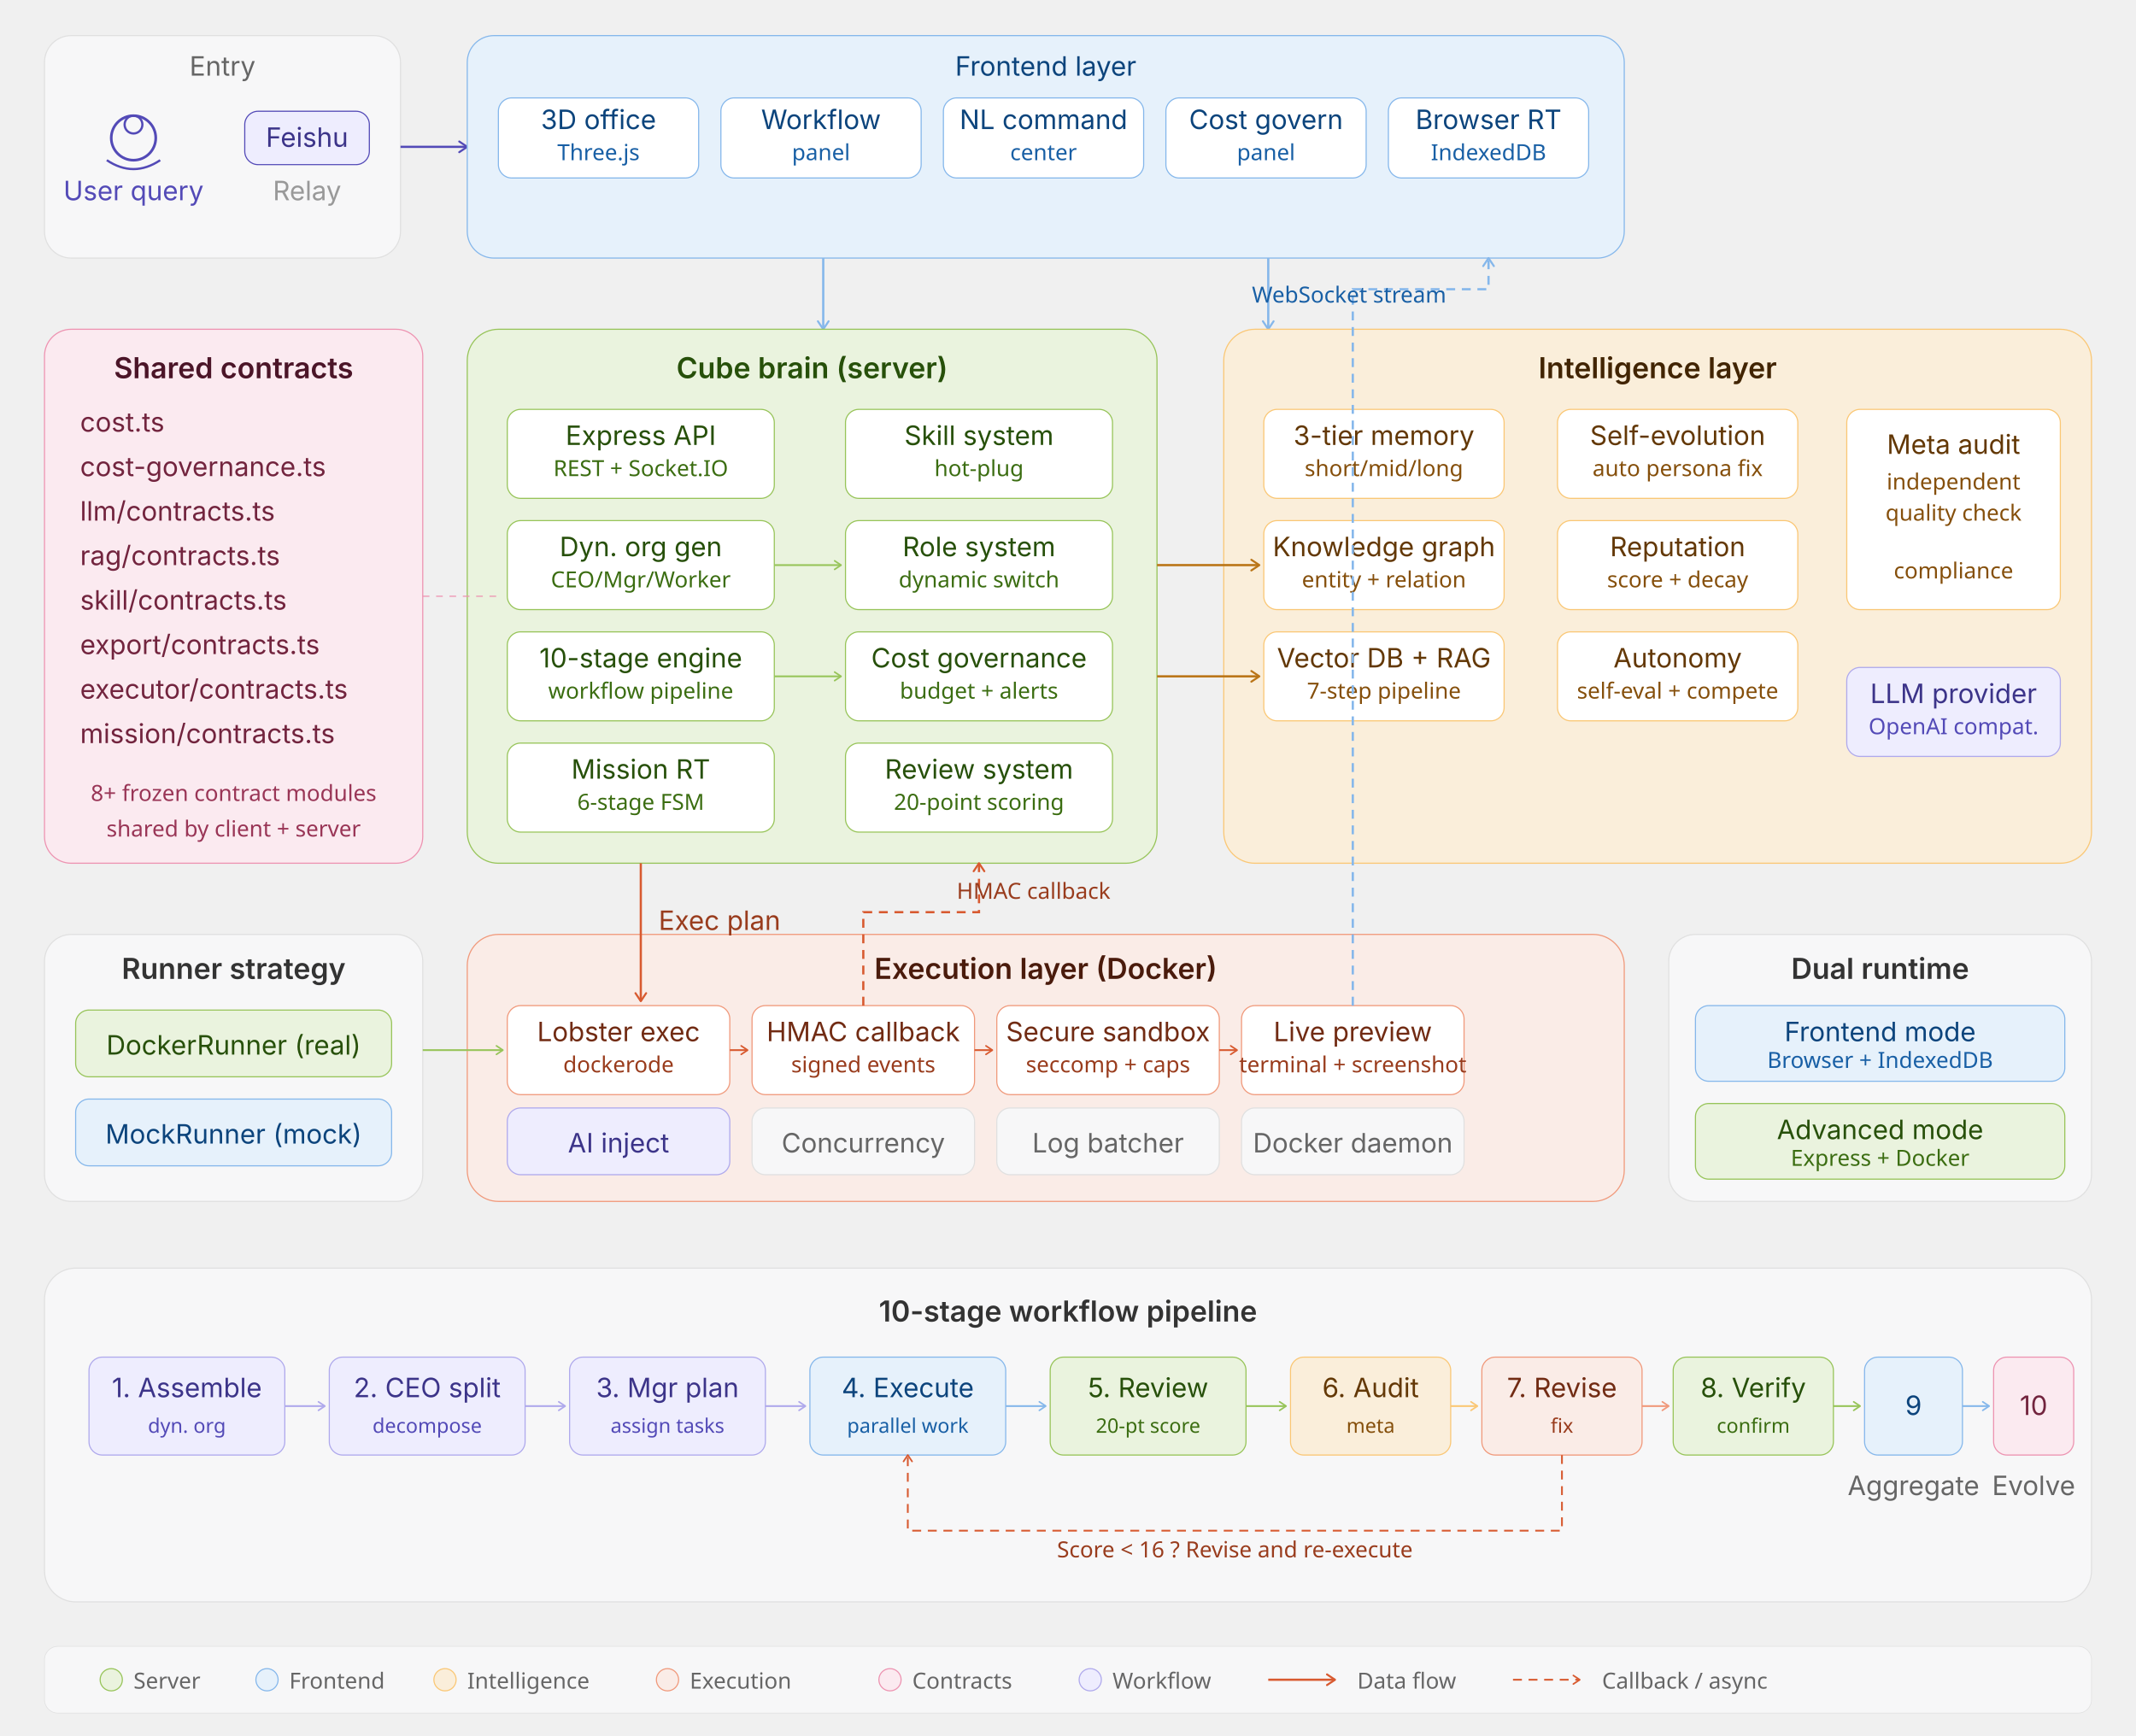
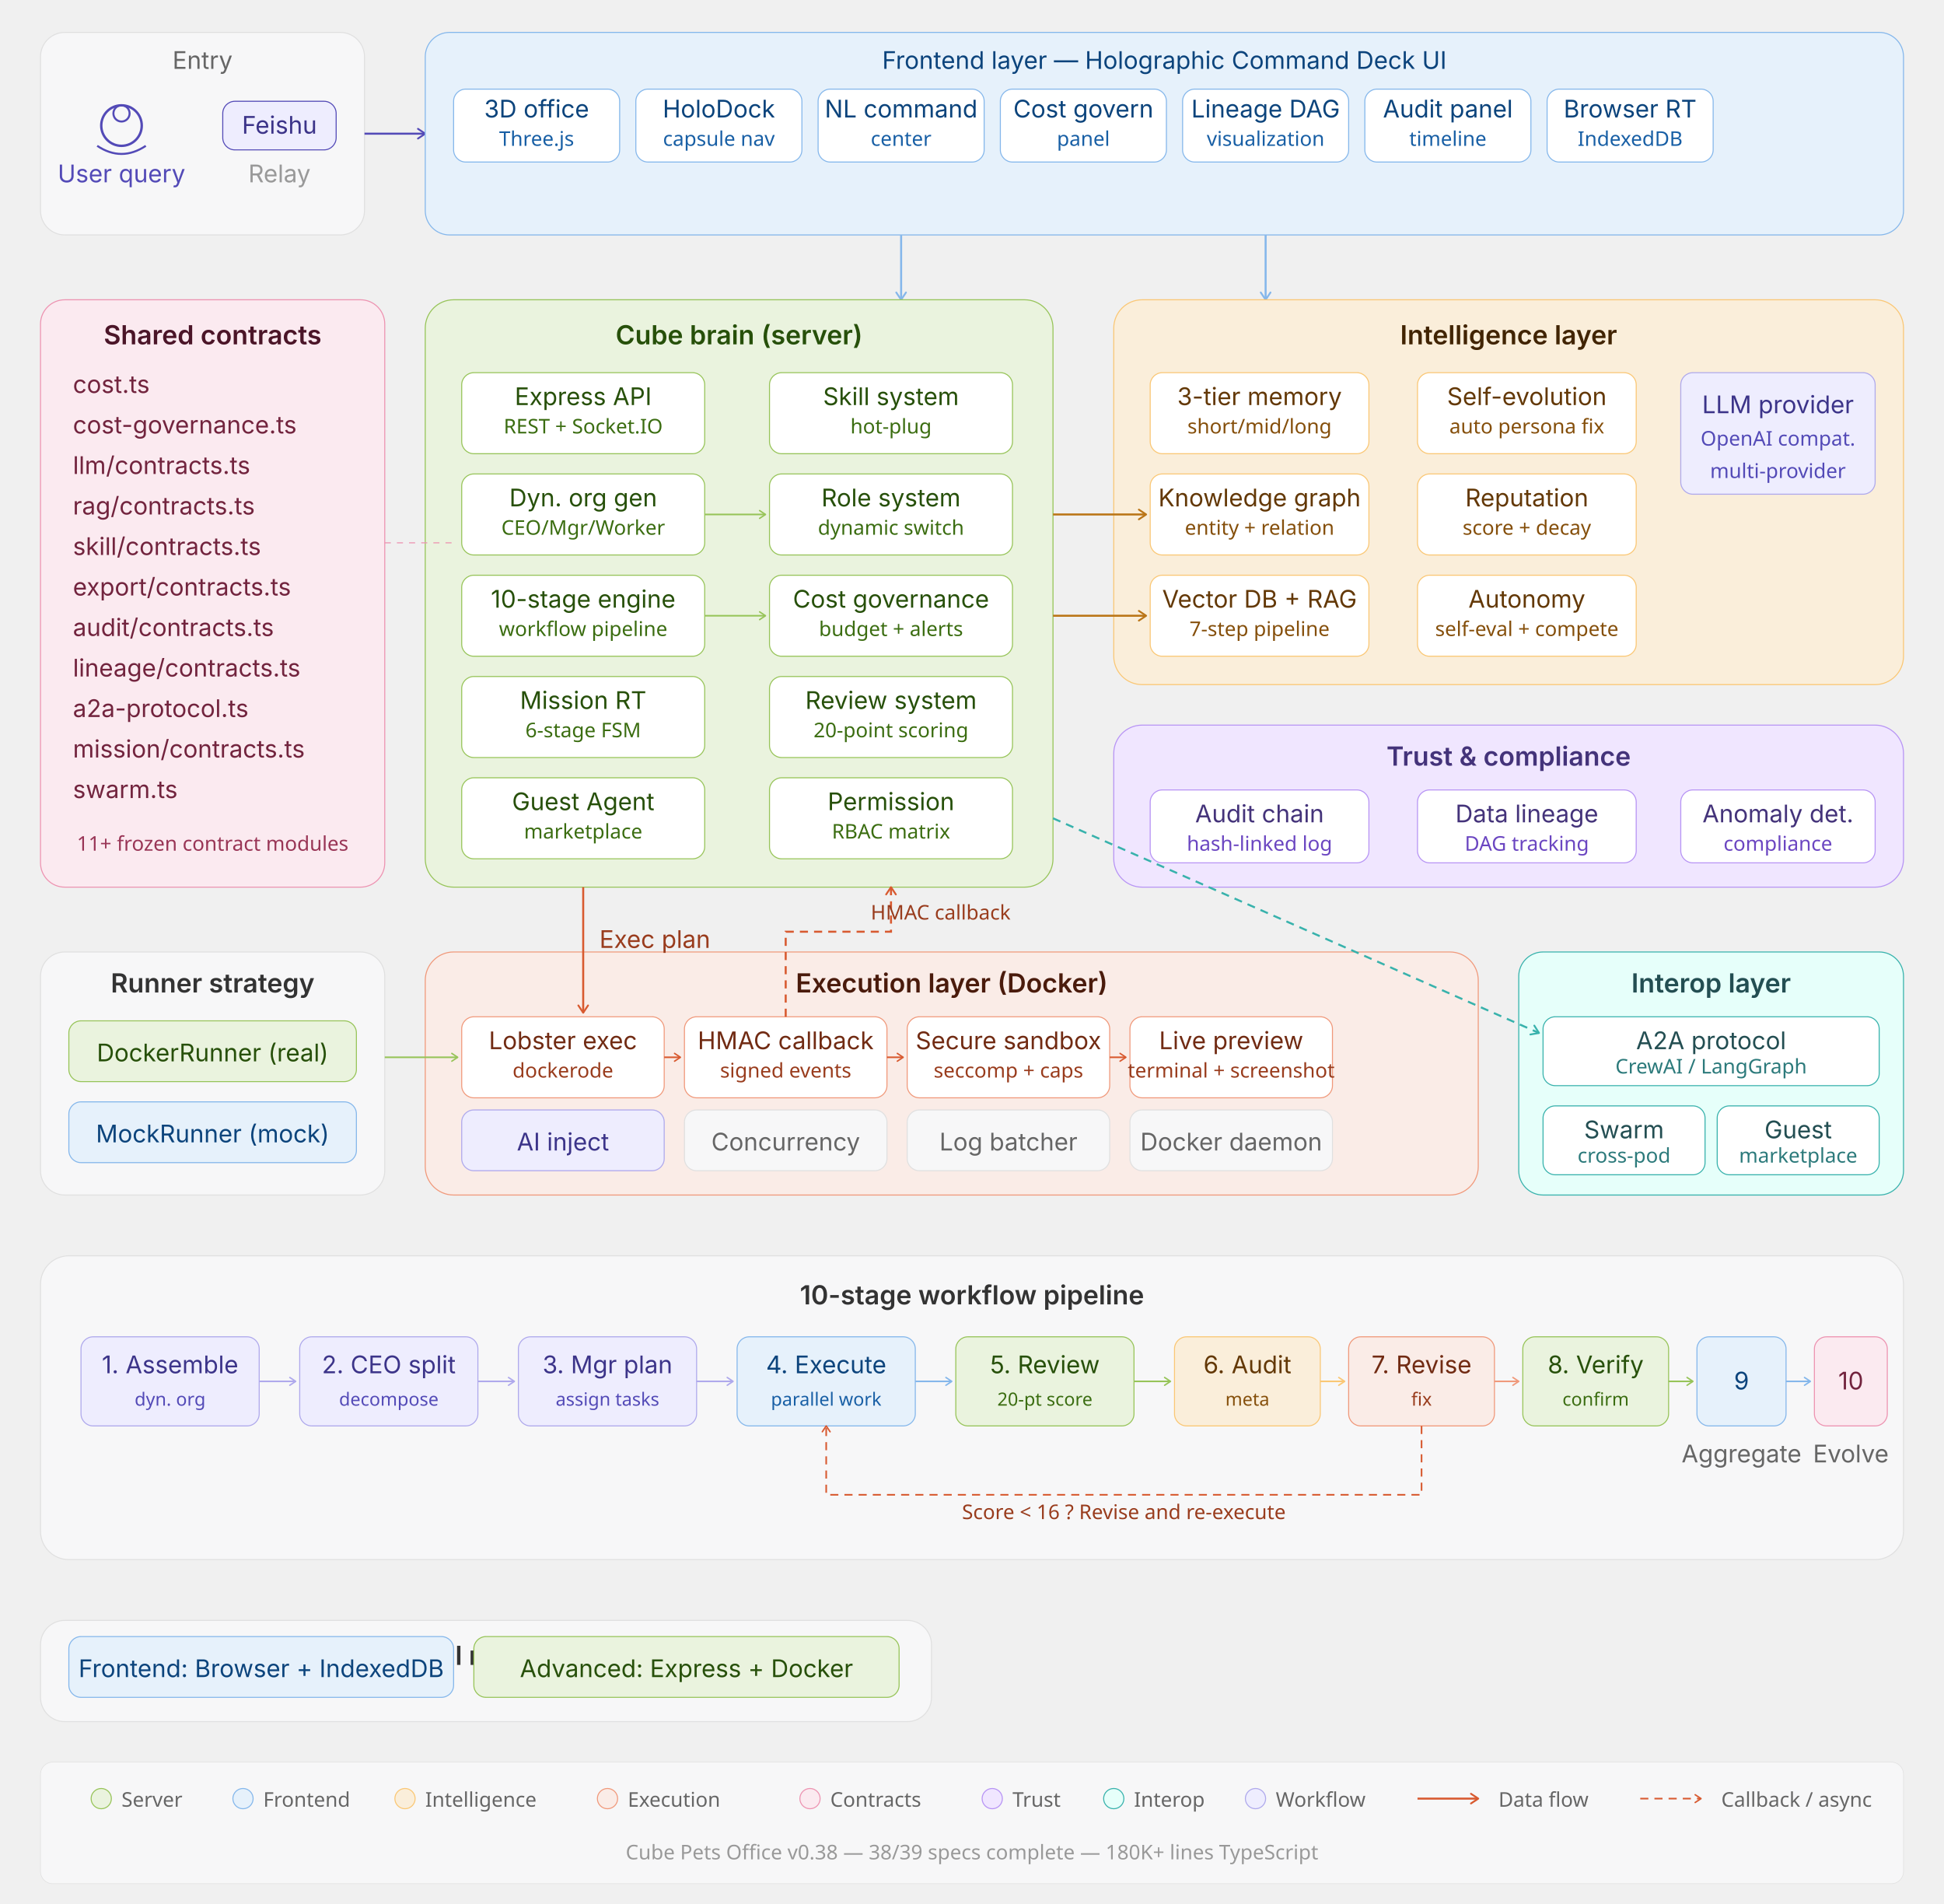
- <svg xmlns="http://www.w3.org/2000/svg" width="960" height="780" viewBox="0 0 960 780">
+ <svg xmlns="http://www.w3.org/2000/svg" width="960" height="940" viewBox="0 0 960 940">
  <style>
  .ts { font-family: system-ui, -apple-system, sans-serif; font-size: 12px; }
  .th { font-family: system-ui, -apple-system, sans-serif; font-size: 13px; font-weight: 600; }
  .sm { font-family: system-ui, sans-serif; font-size: 10px; }
  .xs { font-family: system-ui, sans-serif; font-size: 9px; }
</style>
  <defs>
    <marker id="arrow" viewBox="0 0 10 10" refX="8" refY="5" markerWidth="6" markerHeight="6" orient="auto-start-reverse">
      <path d="M2 1L8 5L2 9" fill="none" stroke="context-stroke" stroke-width="1.5" stroke-linecap="round" stroke-linejoin="round" />
    </marker>
  </defs>
  <rect x="20" y="16" width="160" height="100" rx="12" fill="#F7F7F8" stroke="#E0E0E0" stroke-width="0.5" />
  <text class="ts" x="100" y="34" text-anchor="middle" fill="#666">Entry</text>
  <circle cx="60" cy="62" r="10" fill="none" stroke="#534AB7" stroke-width="1.2" />
  <circle cx="60" cy="56" r="4" fill="none" stroke="#534AB7" stroke-width="1" />
  <path d="M48 72Q60 80 72 72" fill="none" stroke="#534AB7" stroke-width="1" />
  <text class="ts" x="60" y="90" text-anchor="middle" fill="#534AB7">User query</text>
  <rect x="110" y="50" width="56" height="24" rx="6" fill="#EEEDFE" stroke="#534AB7" stroke-width="0.5" />
  <text class="ts" x="138" y="66" text-anchor="middle" fill="#3C3489">Feishu</text>
  <text class="ts" x="138" y="90" text-anchor="middle" fill="#999">Relay</text>
  <line x1="180" y1="66" x2="210" y2="66" stroke="#534AB7" stroke-width="1" marker-end="url(#arrow)" />
-   <rect x="210" y="16" width="520" height="100" rx="12" fill="#E6F1FB" stroke="#85B7EB" stroke-width="0.5" />
-   <text class="ts" x="470" y="34" text-anchor="middle" fill="#0C447C">Frontend layer</text>
-   <rect x="224" y="44" width="90" height="36" rx="6" fill="#fff" stroke="#85B7EB" stroke-width="0.5" />
-   <text class="ts" x="269" y="58" text-anchor="middle" fill="#0C447C">3D office</text>
-   <text class="sm" x="269" y="72" text-anchor="middle" fill="#185FA5">Three.js</text>
-   <rect x="324" y="44" width="90" height="36" rx="6" fill="#fff" stroke="#85B7EB" stroke-width="0.5" />
-   <text class="ts" x="369" y="58" text-anchor="middle" fill="#0C447C">Workflow</text>
-   <text class="sm" x="369" y="72" text-anchor="middle" fill="#185FA5">panel</text>
-   <rect x="424" y="44" width="90" height="36" rx="6" fill="#fff" stroke="#85B7EB" stroke-width="0.5" />
-   <text class="ts" x="469" y="58" text-anchor="middle" fill="#0C447C">NL command</text>
-   <text class="sm" x="469" y="72" text-anchor="middle" fill="#185FA5">center</text>
-   <rect x="524" y="44" width="90" height="36" rx="6" fill="#fff" stroke="#85B7EB" stroke-width="0.5" />
-   <text class="ts" x="569" y="58" text-anchor="middle" fill="#0C447C">Cost govern</text>
-   <text class="sm" x="569" y="72" text-anchor="middle" fill="#185FA5">panel</text>
-   <rect x="624" y="44" width="90" height="36" rx="6" fill="#fff" stroke="#85B7EB" stroke-width="0.5" />
-   <text class="ts" x="669" y="58" text-anchor="middle" fill="#0C447C">Browser RT</text>
-   <text class="sm" x="669" y="72" text-anchor="middle" fill="#185FA5">IndexedDB</text>
-   <line x1="370" y1="116" x2="370" y2="148" stroke="#85B7EB" stroke-width="1" marker-end="url(#arrow)" />
-   <line x1="570" y1="116" x2="570" y2="148" stroke="#85B7EB" stroke-width="1" marker-end="url(#arrow)" />
-   <rect x="210" y="148" width="310" height="240" rx="14" fill="#EAF3DE" stroke="#97C459" stroke-width="0.5" />
+   <rect x="210" y="16" width="730" height="100" rx="12" fill="#E6F1FB" stroke="#85B7EB" stroke-width="0.5" />
+   <text class="ts" x="575" y="34" text-anchor="middle" fill="#0C447C">Frontend layer — Holographic Command Deck UI</text>
+   <rect x="224" y="44" width="82" height="36" rx="6" fill="#fff" stroke="#85B7EB" stroke-width="0.5" />
+   <text class="ts" x="265" y="58" text-anchor="middle" fill="#0C447C">3D office</text>
+   <text class="sm" x="265" y="72" text-anchor="middle" fill="#185FA5">Three.js</text>
+   <rect x="314" y="44" width="82" height="36" rx="6" fill="#fff" stroke="#85B7EB" stroke-width="0.5" />
+   <text class="ts" x="355" y="58" text-anchor="middle" fill="#0C447C">HoloDock</text>
+   <text class="sm" x="355" y="72" text-anchor="middle" fill="#185FA5">capsule nav</text>
+   <rect x="404" y="44" width="82" height="36" rx="6" fill="#fff" stroke="#85B7EB" stroke-width="0.5" />
+   <text class="ts" x="445" y="58" text-anchor="middle" fill="#0C447C">NL command</text>
+   <text class="sm" x="445" y="72" text-anchor="middle" fill="#185FA5">center</text>
+   <rect x="494" y="44" width="82" height="36" rx="6" fill="#fff" stroke="#85B7EB" stroke-width="0.5" />
+   <text class="ts" x="535" y="58" text-anchor="middle" fill="#0C447C">Cost govern</text>
+   <text class="sm" x="535" y="72" text-anchor="middle" fill="#185FA5">panel</text>
+   <rect x="584" y="44" width="82" height="36" rx="6" fill="#fff" stroke="#85B7EB" stroke-width="0.5" />
+   <text class="ts" x="625" y="58" text-anchor="middle" fill="#0C447C">Lineage DAG</text>
+   <text class="sm" x="625" y="72" text-anchor="middle" fill="#185FA5">visualization</text>
+   <rect x="674" y="44" width="82" height="36" rx="6" fill="#fff" stroke="#85B7EB" stroke-width="0.5" />
+   <text class="ts" x="715" y="58" text-anchor="middle" fill="#0C447C">Audit panel</text>
+   <text class="sm" x="715" y="72" text-anchor="middle" fill="#185FA5">timeline</text>
+   <rect x="764" y="44" width="82" height="36" rx="6" fill="#fff" stroke="#85B7EB" stroke-width="0.5" />
+   <text class="ts" x="805" y="58" text-anchor="middle" fill="#0C447C">Browser RT</text>
+   <text class="sm" x="805" y="72" text-anchor="middle" fill="#185FA5">IndexedDB</text>
+   <line x1="445" y1="116" x2="445" y2="148" stroke="#85B7EB" stroke-width="1" marker-end="url(#arrow)" />
+   <line x1="625" y1="116" x2="625" y2="148" stroke="#85B7EB" stroke-width="1" marker-end="url(#arrow)" />
+   <rect x="210" y="148" width="310" height="290" rx="14" fill="#EAF3DE" stroke="#97C459" stroke-width="0.5" />
  <text class="th" x="365" y="170" text-anchor="middle" fill="#27500A">Cube brain (server)</text>
  <rect x="228" y="184" width="120" height="40" rx="6" fill="#fff" stroke="#97C459" stroke-width="0.5" />
  <text class="ts" x="288" y="200" text-anchor="middle" fill="#27500A">Express API</text>
  <text class="sm" x="288" y="214" text-anchor="middle" fill="#3B6D11">REST + Socket.IO</text>
  <rect x="228" y="234" width="120" height="40" rx="6" fill="#fff" stroke="#97C459" stroke-width="0.5" />
  <text class="ts" x="288" y="250" text-anchor="middle" fill="#27500A">Dyn. org gen</text>
  <text class="sm" x="288" y="264" text-anchor="middle" fill="#3B6D11">CEO/Mgr/Worker</text>
  <rect x="228" y="284" width="120" height="40" rx="6" fill="#fff" stroke="#97C459" stroke-width="0.5" />
  <text class="ts" x="288" y="300" text-anchor="middle" fill="#27500A">10-stage engine</text>
  <text class="sm" x="288" y="314" text-anchor="middle" fill="#3B6D11">workflow pipeline</text>
  <rect x="228" y="334" width="120" height="40" rx="6" fill="#fff" stroke="#97C459" stroke-width="0.5" />
  <text class="ts" x="288" y="350" text-anchor="middle" fill="#27500A">Mission RT</text>
  <text class="sm" x="288" y="364" text-anchor="middle" fill="#3B6D11">6-stage FSM</text>
+   <rect x="228" y="384" width="120" height="40" rx="6" fill="#fff" stroke="#97C459" stroke-width="0.5" />
+   <text class="ts" x="288" y="400" text-anchor="middle" fill="#27500A">Guest Agent</text>
+   <text class="sm" x="288" y="414" text-anchor="middle" fill="#3B6D11">marketplace</text>
  <rect x="380" y="184" width="120" height="40" rx="6" fill="#fff" stroke="#97C459" stroke-width="0.5" />
  <text class="ts" x="440" y="200" text-anchor="middle" fill="#27500A">Skill system</text>
  <text class="sm" x="440" y="214" text-anchor="middle" fill="#3B6D11">hot-plug</text>
  <rect x="380" y="234" width="120" height="40" rx="6" fill="#fff" stroke="#97C459" stroke-width="0.5" />
  <text class="ts" x="440" y="250" text-anchor="middle" fill="#27500A">Role system</text>
  <text class="sm" x="440" y="264" text-anchor="middle" fill="#3B6D11">dynamic switch</text>
  <rect x="380" y="284" width="120" height="40" rx="6" fill="#fff" stroke="#97C459" stroke-width="0.5" />
  <text class="ts" x="440" y="300" text-anchor="middle" fill="#27500A">Cost governance</text>
  <text class="sm" x="440" y="314" text-anchor="middle" fill="#3B6D11">budget + alerts</text>
  <rect x="380" y="334" width="120" height="40" rx="6" fill="#fff" stroke="#97C459" stroke-width="0.5" />
  <text class="ts" x="440" y="350" text-anchor="middle" fill="#27500A">Review system</text>
  <text class="sm" x="440" y="364" text-anchor="middle" fill="#3B6D11">20-point scoring</text>
+   <rect x="380" y="384" width="120" height="40" rx="6" fill="#fff" stroke="#97C459" stroke-width="0.5" />
+   <text class="ts" x="440" y="400" text-anchor="middle" fill="#27500A">Permission</text>
+   <text class="sm" x="440" y="414" text-anchor="middle" fill="#3B6D11">RBAC matrix</text>
  <line x1="348" y1="304" x2="378" y2="304" stroke="#97C459" stroke-width="0.8" marker-end="url(#arrow)" />
  <line x1="348" y1="254" x2="378" y2="254" stroke="#97C459" stroke-width="0.8" marker-end="url(#arrow)" />
-   <rect x="550" y="148" width="390" height="240" rx="14" fill="#FAEEDA" stroke="#FAC775" stroke-width="0.5" />
+   <rect x="550" y="148" width="390" height="190" rx="14" fill="#FAEEDA" stroke="#FAC775" stroke-width="0.5" />
  <text class="th" x="745" y="170" text-anchor="middle" fill="#412402">Intelligence layer</text>
  <rect x="568" y="184" width="108" height="40" rx="6" fill="#fff" stroke="#FAC775" stroke-width="0.5" />
  <text class="ts" x="622" y="200" text-anchor="middle" fill="#633806">3-tier memory</text>
  <text class="sm" x="622" y="214" text-anchor="middle" fill="#854F0B">short/mid/long</text>
  <rect x="568" y="234" width="108" height="40" rx="6" fill="#fff" stroke="#FAC775" stroke-width="0.5" />
  <text class="ts" x="622" y="250" text-anchor="middle" fill="#633806">Knowledge graph</text>
  <text class="sm" x="622" y="264" text-anchor="middle" fill="#854F0B">entity + relation</text>
  <rect x="568" y="284" width="108" height="40" rx="6" fill="#fff" stroke="#FAC775" stroke-width="0.5" />
  <text class="ts" x="622" y="300" text-anchor="middle" fill="#633806">Vector DB + RAG</text>
  <text class="sm" x="622" y="314" text-anchor="middle" fill="#854F0B">7-step pipeline</text>
  <rect x="700" y="184" width="108" height="40" rx="6" fill="#fff" stroke="#FAC775" stroke-width="0.5" />
  <text class="ts" x="754" y="200" text-anchor="middle" fill="#633806">Self-evolution</text>
  <text class="sm" x="754" y="214" text-anchor="middle" fill="#854F0B">auto persona fix</text>
  <rect x="700" y="234" width="108" height="40" rx="6" fill="#fff" stroke="#FAC775" stroke-width="0.5" />
  <text class="ts" x="754" y="250" text-anchor="middle" fill="#633806">Reputation</text>
  <text class="sm" x="754" y="264" text-anchor="middle" fill="#854F0B">score + decay</text>
  <rect x="700" y="284" width="108" height="40" rx="6" fill="#fff" stroke="#FAC775" stroke-width="0.5" />
  <text class="ts" x="754" y="300" text-anchor="middle" fill="#633806">Autonomy</text>
  <text class="sm" x="754" y="314" text-anchor="middle" fill="#854F0B">self-eval + compete</text>
-   <rect x="830" y="184" width="96" height="90" rx="6" fill="#fff" stroke="#FAC775" stroke-width="0.5" />
-   <text class="ts" x="878" y="204" text-anchor="middle" fill="#633806">Meta audit</text>
-   <text class="sm" x="878" y="220" text-anchor="middle" fill="#854F0B">independent</text>
-   <text class="sm" x="878" y="234" text-anchor="middle" fill="#854F0B">quality check</text>
-   <text class="sm" x="878" y="260" text-anchor="middle" fill="#854F0B">compliance</text>
-   <rect x="830" y="300" width="96" height="40" rx="6" fill="#EEEDFE" stroke="#AFA9EC" stroke-width="0.5" />
-   <text class="ts" x="878" y="316" text-anchor="middle" fill="#3C3489">LLM provider</text>
-   <text class="sm" x="878" y="330" text-anchor="middle" fill="#534AB7">OpenAI compat.</text>
+   <rect x="830" y="184" width="96" height="60" rx="6" fill="#EEEDFE" stroke="#AFA9EC" stroke-width="0.5" />
+   <text class="ts" x="878" y="204" text-anchor="middle" fill="#3C3489">LLM provider</text>
+   <text class="sm" x="878" y="220" text-anchor="middle" fill="#534AB7">OpenAI compat.</text>
+   <text class="sm" x="878" y="236" text-anchor="middle" fill="#534AB7">multi-provider</text>
  <line x1="520" y1="254" x2="566" y2="254" stroke="#BA7517" stroke-width="1" marker-end="url(#arrow)" />
  <line x1="520" y1="304" x2="566" y2="304" stroke="#BA7517" stroke-width="1" marker-end="url(#arrow)" />
-   <rect x="210" y="420" width="520" height="120" rx="14" fill="#FAECE7" stroke="#F0997B" stroke-width="0.5" />
-   <text class="th" x="470" y="440" text-anchor="middle" fill="#4A1B0C">Execution layer (Docker)</text>
-   <rect x="228" y="452" width="100" height="40" rx="6" fill="#fff" stroke="#F0997B" stroke-width="0.5" />
-   <text class="ts" x="278" y="468" text-anchor="middle" fill="#712B13">Lobster exec</text>
-   <text class="sm" x="278" y="482" text-anchor="middle" fill="#993C1D">dockerode</text>
-   <rect x="338" y="452" width="100" height="40" rx="6" fill="#fff" stroke="#F0997B" stroke-width="0.5" />
-   <text class="ts" x="388" y="468" text-anchor="middle" fill="#712B13">HMAC callback</text>
-   <text class="sm" x="388" y="482" text-anchor="middle" fill="#993C1D">signed events</text>
-   <rect x="448" y="452" width="100" height="40" rx="6" fill="#fff" stroke="#F0997B" stroke-width="0.5" />
-   <text class="ts" x="498" y="468" text-anchor="middle" fill="#712B13">Secure sandbox</text>
-   <text class="sm" x="498" y="482" text-anchor="middle" fill="#993C1D">seccomp + caps</text>
-   <rect x="558" y="452" width="100" height="40" rx="6" fill="#fff" stroke="#F0997B" stroke-width="0.5" />
-   <text class="ts" x="608" y="468" text-anchor="middle" fill="#712B13">Live preview</text>
-   <text class="sm" x="608" y="482" text-anchor="middle" fill="#993C1D">terminal + screenshot</text>
-   <rect x="228" y="498" width="100" height="30" rx="6" fill="#EEEDFE" stroke="#AFA9EC" stroke-width="0.5" />
-   <text class="ts" x="278" y="518" text-anchor="middle" fill="#3C3489">AI inject</text>
-   <rect x="338" y="498" width="100" height="30" rx="6" fill="#F7F7F8" stroke="#E0E0E0" stroke-width="0.5" />
-   <text class="ts" x="388" y="518" text-anchor="middle" fill="#666">Concurrency</text>
-   <rect x="448" y="498" width="100" height="30" rx="6" fill="#F7F7F8" stroke="#E0E0E0" stroke-width="0.5" />
-   <text class="ts" x="498" y="518" text-anchor="middle" fill="#666">Log batcher</text>
-   <rect x="558" y="498" width="100" height="30" rx="6" fill="#F7F7F8" stroke="#E0E0E0" stroke-width="0.5" />
-   <text class="ts" x="608" y="518" text-anchor="middle" fill="#666">Docker daemon</text>
-   <line x1="288" y1="388" x2="288" y2="450" stroke="#D85A30" stroke-width="1" marker-end="url(#arrow)" />
-   <text class="ts" x="296" y="418" fill="#993C1D">Exec plan</text>
-   <line x1="328" y1="472" x2="336" y2="472" stroke="#D85A30" stroke-width="0.8" marker-end="url(#arrow)" />
-   <line x1="438" y1="472" x2="446" y2="472" stroke="#D85A30" stroke-width="0.8" marker-end="url(#arrow)" />
-   <line x1="548" y1="472" x2="556" y2="472" stroke="#D85A30" stroke-width="0.8" marker-end="url(#arrow)" />
-   <path d="M388 452 L388 410 L440 410 L440 388" fill="none" stroke="#D85A30" stroke-width="1" stroke-dasharray="4 3" marker-end="url(#arrow)" />
-   <text class="sm" x="430" y="404" fill="#993C1D">HMAC callback</text>
-   <path d="M608 452 L608 130 L669 130 L669 116" fill="none" stroke="#85B7EB" stroke-width="1" stroke-dasharray="4 3" marker-end="url(#arrow)" />
-   <text class="sm" x="650" y="136" text-anchor="end" fill="#185FA5">WebSocket stream</text>
-   <rect x="20" y="570" width="920" height="150" rx="14" fill="#F7F7F8" stroke="#E0E0E0" stroke-width="0.5" />
-   <text class="th" x="480" y="594" text-anchor="middle" fill="#333">10-stage workflow pipeline</text>
-   <rect x="40" y="610" width="88" height="44" rx="6" fill="#EEEDFE" stroke="#AFA9EC" stroke-width="0.5" />
-   <text class="ts" x="84" y="628" text-anchor="middle" fill="#3C3489">1. Assemble</text>
-   <text class="xs" x="84" y="644" text-anchor="middle" fill="#534AB7">dyn. org</text>
-   <line x1="128" y1="632" x2="146" y2="632" stroke="#AFA9EC" stroke-width="0.8" marker-end="url(#arrow)" />
-   <rect x="148" y="610" width="88" height="44" rx="6" fill="#EEEDFE" stroke="#AFA9EC" stroke-width="0.5" />
-   <text class="ts" x="192" y="628" text-anchor="middle" fill="#3C3489">2. CEO split</text>
-   <text class="xs" x="192" y="644" text-anchor="middle" fill="#534AB7">decompose</text>
-   <line x1="236" y1="632" x2="254" y2="632" stroke="#AFA9EC" stroke-width="0.8" marker-end="url(#arrow)" />
-   <rect x="256" y="610" width="88" height="44" rx="6" fill="#EEEDFE" stroke="#AFA9EC" stroke-width="0.5" />
-   <text class="ts" x="300" y="628" text-anchor="middle" fill="#3C3489">3. Mgr plan</text>
-   <text class="xs" x="300" y="644" text-anchor="middle" fill="#534AB7">assign tasks</text>
-   <line x1="344" y1="632" x2="362" y2="632" stroke="#AFA9EC" stroke-width="0.8" marker-end="url(#arrow)" />
-   <rect x="364" y="610" width="88" height="44" rx="6" fill="#E6F1FB" stroke="#85B7EB" stroke-width="0.5" />
-   <text class="ts" x="408" y="628" text-anchor="middle" fill="#0C447C">4. Execute</text>
-   <text class="xs" x="408" y="644" text-anchor="middle" fill="#185FA5">parallel work</text>
-   <line x1="452" y1="632" x2="470" y2="632" stroke="#85B7EB" stroke-width="0.8" marker-end="url(#arrow)" />
-   <rect x="472" y="610" width="88" height="44" rx="6" fill="#EAF3DE" stroke="#97C459" stroke-width="0.5" />
-   <text class="ts" x="516" y="628" text-anchor="middle" fill="#27500A">5. Review</text>
-   <text class="xs" x="516" y="644" text-anchor="middle" fill="#3B6D11">20-pt score</text>
-   <line x1="560" y1="632" x2="578" y2="632" stroke="#97C459" stroke-width="0.8" marker-end="url(#arrow)" />
-   <rect x="580" y="610" width="72" height="44" rx="6" fill="#FAEEDA" stroke="#FAC775" stroke-width="0.5" />
-   <text class="ts" x="616" y="628" text-anchor="middle" fill="#633806">6. Audit</text>
-   <text class="xs" x="616" y="644" text-anchor="middle" fill="#854F0B">meta</text>
-   <line x1="652" y1="632" x2="664" y2="632" stroke="#FAC775" stroke-width="0.8" marker-end="url(#arrow)" />
-   <rect x="666" y="610" width="72" height="44" rx="6" fill="#FAECE7" stroke="#F0997B" stroke-width="0.5" />
-   <text class="ts" x="702" y="628" text-anchor="middle" fill="#712B13">7. Revise</text>
-   <text class="xs" x="702" y="644" text-anchor="middle" fill="#993C1D">fix</text>
-   <line x1="738" y1="632" x2="750" y2="632" stroke="#F0997B" stroke-width="0.8" marker-end="url(#arrow)" />
-   <rect x="752" y="610" width="72" height="44" rx="6" fill="#EAF3DE" stroke="#97C459" stroke-width="0.5" />
-   <text class="ts" x="788" y="628" text-anchor="middle" fill="#27500A">8. Verify</text>
-   <text class="xs" x="788" y="644" text-anchor="middle" fill="#3B6D11">confirm</text>
-   <line x1="824" y1="632" x2="836" y2="632" stroke="#97C459" stroke-width="0.8" marker-end="url(#arrow)" />
-   <rect x="838" y="610" width="44" height="44" rx="6" fill="#E6F1FB" stroke="#85B7EB" stroke-width="0.5" />
-   <text class="ts" x="860" y="636" text-anchor="middle" fill="#0C447C">9</text>
-   <line x1="882" y1="632" x2="894" y2="632" stroke="#85B7EB" stroke-width="0.8" marker-end="url(#arrow)" />
-   <rect x="896" y="610" width="36" height="44" rx="6" fill="#FBEAF0" stroke="#ED93B1" stroke-width="0.5" />
-   <text class="ts" x="914" y="636" text-anchor="middle" fill="#72243E">10</text>
-   <text class="ts" x="860" y="672" text-anchor="middle" fill="#666">Aggregate</text>
-   <text class="ts" x="914" y="672" text-anchor="middle" fill="#666">Evolve</text>
-   <path d="M702 654 L702 688 L408 688 L408 654" fill="none" stroke="#D85A30" stroke-width="0.8" stroke-dasharray="4 3" marker-end="url(#arrow)" />
-   <text class="sm" x="555" y="700" text-anchor="middle" fill="#993C1D">Score &lt; 16 ? Revise and re-execute</text>
-   <rect x="20" y="148" width="170" height="240" rx="12" fill="#FBEAF0" stroke="#ED93B1" stroke-width="0.5" />
+   <rect x="550" y="358" width="390" height="80" rx="14" fill="#F0E6FF" stroke="#B794F4" stroke-width="0.5" />
+   <text class="th" x="745" y="378" text-anchor="middle" fill="#44337A">Trust &amp; compliance</text>
+   <rect x="568" y="390" width="108" height="36" rx="6" fill="#fff" stroke="#B794F4" stroke-width="0.5" />
+   <text class="ts" x="622" y="406" text-anchor="middle" fill="#44337A">Audit chain</text>
+   <text class="sm" x="622" y="420" text-anchor="middle" fill="#6B46C1">hash-linked log</text>
+   <rect x="700" y="390" width="108" height="36" rx="6" fill="#fff" stroke="#B794F4" stroke-width="0.5" />
+   <text class="ts" x="754" y="406" text-anchor="middle" fill="#44337A">Data lineage</text>
+   <text class="sm" x="754" y="420" text-anchor="middle" fill="#6B46C1">DAG tracking</text>
+   <rect x="830" y="390" width="96" height="36" rx="6" fill="#fff" stroke="#B794F4" stroke-width="0.5" />
+   <text class="ts" x="878" y="406" text-anchor="middle" fill="#44337A">Anomaly det.</text>
+   <text class="sm" x="878" y="420" text-anchor="middle" fill="#6B46C1">compliance</text>
+   <rect x="210" y="470" width="520" height="120" rx="14" fill="#FAECE7" stroke="#F0997B" stroke-width="0.5" />
+   <text class="th" x="470" y="490" text-anchor="middle" fill="#4A1B0C">Execution layer (Docker)</text>
+   <rect x="228" y="502" width="100" height="40" rx="6" fill="#fff" stroke="#F0997B" stroke-width="0.5" />
+   <text class="ts" x="278" y="518" text-anchor="middle" fill="#712B13">Lobster exec</text>
+   <text class="sm" x="278" y="532" text-anchor="middle" fill="#993C1D">dockerode</text>
+   <rect x="338" y="502" width="100" height="40" rx="6" fill="#fff" stroke="#F0997B" stroke-width="0.5" />
+   <text class="ts" x="388" y="518" text-anchor="middle" fill="#712B13">HMAC callback</text>
+   <text class="sm" x="388" y="532" text-anchor="middle" fill="#993C1D">signed events</text>
+   <rect x="448" y="502" width="100" height="40" rx="6" fill="#fff" stroke="#F0997B" stroke-width="0.5" />
+   <text class="ts" x="498" y="518" text-anchor="middle" fill="#712B13">Secure sandbox</text>
+   <text class="sm" x="498" y="532" text-anchor="middle" fill="#993C1D">seccomp + caps</text>
+   <rect x="558" y="502" width="100" height="40" rx="6" fill="#fff" stroke="#F0997B" stroke-width="0.5" />
+   <text class="ts" x="608" y="518" text-anchor="middle" fill="#712B13">Live preview</text>
+   <text class="sm" x="608" y="532" text-anchor="middle" fill="#993C1D">terminal + screenshot</text>
+   <rect x="228" y="548" width="100" height="30" rx="6" fill="#EEEDFE" stroke="#AFA9EC" stroke-width="0.5" />
+   <text class="ts" x="278" y="568" text-anchor="middle" fill="#3C3489">AI inject</text>
+   <rect x="338" y="548" width="100" height="30" rx="6" fill="#F7F7F8" stroke="#E0E0E0" stroke-width="0.5" />
+   <text class="ts" x="388" y="568" text-anchor="middle" fill="#666">Concurrency</text>
+   <rect x="448" y="548" width="100" height="30" rx="6" fill="#F7F7F8" stroke="#E0E0E0" stroke-width="0.5" />
+   <text class="ts" x="498" y="568" text-anchor="middle" fill="#666">Log batcher</text>
+   <rect x="558" y="548" width="100" height="30" rx="6" fill="#F7F7F8" stroke="#E0E0E0" stroke-width="0.5" />
+   <text class="ts" x="608" y="568" text-anchor="middle" fill="#666">Docker daemon</text>
+   <line x1="288" y1="438" x2="288" y2="500" stroke="#D85A30" stroke-width="1" marker-end="url(#arrow)" />
+   <text class="ts" x="296" y="468" fill="#993C1D">Exec plan</text>
+   <line x1="328" y1="522" x2="336" y2="522" stroke="#D85A30" stroke-width="0.8" marker-end="url(#arrow)" />
+   <line x1="438" y1="522" x2="446" y2="522" stroke="#D85A30" stroke-width="0.8" marker-end="url(#arrow)" />
+   <line x1="548" y1="522" x2="556" y2="522" stroke="#D85A30" stroke-width="0.8" marker-end="url(#arrow)" />
+   <path d="M388 502 L388 460 L440 460 L440 438" fill="none" stroke="#D85A30" stroke-width="1" stroke-dasharray="4 3" marker-end="url(#arrow)" />
+   <text class="sm" x="430" y="454" fill="#993C1D">HMAC callback</text>
+   <rect x="750" y="470" width="190" height="120" rx="12" fill="#E6FFFA" stroke="#38B2AC" stroke-width="0.5" />
+   <text class="th" x="845" y="490" text-anchor="middle" fill="#234E52">Interop layer</text>
+   <rect x="762" y="502" width="166" height="34" rx="6" fill="#fff" stroke="#38B2AC" stroke-width="0.5" />
+   <text class="ts" x="845" y="518" text-anchor="middle" fill="#234E52">A2A protocol</text>
+   <text class="sm" x="845" y="530" text-anchor="middle" fill="#2C7A7B">CrewAI / LangGraph</text>
+   <rect x="762" y="546" width="80" height="34" rx="6" fill="#fff" stroke="#38B2AC" stroke-width="0.5" />
+   <text class="ts" x="802" y="562" text-anchor="middle" fill="#234E52">Swarm</text>
+   <text class="sm" x="802" y="574" text-anchor="middle" fill="#2C7A7B">cross-pod</text>
+   <rect x="848" y="546" width="80" height="34" rx="6" fill="#fff" stroke="#38B2AC" stroke-width="0.5" />
+   <text class="ts" x="888" y="562" text-anchor="middle" fill="#234E52">Guest</text>
+   <text class="sm" x="888" y="574" text-anchor="middle" fill="#2C7A7B">marketplace</text>
+   <line x1="520" y1="404" x2="760" y2="510" stroke="#38B2AC" stroke-width="1" stroke-dasharray="4 3" marker-end="url(#arrow)" />
+   <rect x="20" y="148" width="170" height="290" rx="12" fill="#FBEAF0" stroke="#ED93B1" stroke-width="0.5" />
  <text class="th" x="105" y="170" text-anchor="middle" fill="#4B1528">Shared contracts</text>
  <text class="ts" x="36" y="194" fill="#72243E">cost.ts</text>
  <text class="ts" x="36" y="214" fill="#72243E">cost-governance.ts</text>
  <text class="ts" x="36" y="234" fill="#72243E">llm/contracts.ts</text>
  <text class="ts" x="36" y="254" fill="#72243E">rag/contracts.ts</text>
  <text class="ts" x="36" y="274" fill="#72243E">skill/contracts.ts</text>
  <text class="ts" x="36" y="294" fill="#72243E">export/contracts.ts</text>
-   <text class="ts" x="36" y="314" fill="#72243E">executor/contracts.ts</text>
-   <text class="ts" x="36" y="334" fill="#72243E">mission/contracts.ts</text>
-   <text class="sm" x="105" y="360" text-anchor="middle" fill="#993556">8+ frozen contract modules</text>
-   <text class="sm" x="105" y="376" text-anchor="middle" fill="#993556">shared by client + server</text>
+   <text class="ts" x="36" y="314" fill="#72243E">audit/contracts.ts</text>
+   <text class="ts" x="36" y="334" fill="#72243E">lineage/contracts.ts</text>
+   <text class="ts" x="36" y="354" fill="#72243E">a2a-protocol.ts</text>
+   <text class="ts" x="36" y="374" fill="#72243E">mission/contracts.ts</text>
+   <text class="ts" x="36" y="394" fill="#72243E">swarm.ts</text>
+   <text class="sm" x="105" y="420" text-anchor="middle" fill="#993556">11+ frozen contract modules</text>
  <line x1="190" y1="268" x2="226" y2="268" stroke="#ED93B1" stroke-width="0.5" stroke-dasharray="3 3" />
-   <rect x="750" y="420" width="190" height="120" rx="12" fill="#F7F7F8" stroke="#E0E0E0" stroke-width="0.5" />
-   <text class="th" x="845" y="440" text-anchor="middle" fill="#333">Dual runtime</text>
-   <rect x="762" y="452" width="166" height="34" rx="6" fill="#E6F1FB" stroke="#85B7EB" stroke-width="0.5" />
-   <text class="ts" x="845" y="468" text-anchor="middle" fill="#0C447C">Frontend mode</text>
-   <text class="sm" x="845" y="480" text-anchor="middle" fill="#185FA5">Browser + IndexedDB</text>
-   <rect x="762" y="496" width="166" height="34" rx="6" fill="#EAF3DE" stroke="#97C459" stroke-width="0.5" />
-   <text class="ts" x="845" y="512" text-anchor="middle" fill="#27500A">Advanced mode</text>
-   <text class="sm" x="845" y="524" text-anchor="middle" fill="#3B6D11">Express + Docker</text>
-   <rect x="20" y="420" width="170" height="120" rx="12" fill="#F7F7F8" stroke="#E0E0E0" stroke-width="0.5" />
-   <text class="th" x="105" y="440" text-anchor="middle" fill="#333">Runner strategy</text>
-   <rect x="34" y="454" width="142" height="30" rx="6" fill="#EAF3DE" stroke="#97C459" stroke-width="0.5" />
-   <text class="ts" x="105" y="474" text-anchor="middle" fill="#27500A">DockerRunner (real)</text>
-   <rect x="34" y="494" width="142" height="30" rx="6" fill="#E6F1FB" stroke="#85B7EB" stroke-width="0.5" />
-   <text class="ts" x="105" y="514" text-anchor="middle" fill="#0C447C">MockRunner (mock)</text>
-   <line x1="190" y1="472" x2="226" y2="472" stroke="#97C459" stroke-width="0.8" marker-end="url(#arrow)" />
-   <rect x="20" y="740" width="920" height="30" rx="6" fill="#F7F7F8" stroke="#E0E0E0" stroke-width="0.3" />
-   <circle cx="50" cy="755" r="5" fill="#EAF3DE" stroke="#97C459" stroke-width="0.5" />
-   <text class="sm" x="60" y="759" fill="#666">Server</text>
-   <circle cx="120" cy="755" r="5" fill="#E6F1FB" stroke="#85B7EB" stroke-width="0.5" />
-   <text class="sm" x="130" y="759" fill="#666">Frontend</text>
-   <circle cx="200" cy="755" r="5" fill="#FAEEDA" stroke="#FAC775" stroke-width="0.5" />
-   <text class="sm" x="210" y="759" fill="#666">Intelligence</text>
-   <circle cx="300" cy="755" r="5" fill="#FAECE7" stroke="#F0997B" stroke-width="0.5" />
-   <text class="sm" x="310" y="759" fill="#666">Execution</text>
-   <circle cx="400" cy="755" r="5" fill="#FBEAF0" stroke="#ED93B1" stroke-width="0.5" />
-   <text class="sm" x="410" y="759" fill="#666">Contracts</text>
-   <circle cx="490" cy="755" r="5" fill="#EEEDFE" stroke="#AFA9EC" stroke-width="0.5" />
-   <text class="sm" x="500" y="759" fill="#666">Workflow</text>
-   <line x1="570" y1="755" x2="600" y2="755" stroke="#D85A30" stroke-width="1" marker-end="url(#arrow)" />
-   <text class="sm" x="610" y="759" fill="#666">Data flow</text>
-   <line x1="680" y1="755" x2="710" y2="755" stroke="#D85A30" stroke-width="0.8" stroke-dasharray="4 3" marker-end="url(#arrow)" />
-   <text class="sm" x="720" y="759" fill="#666">Callback / async</text>
+   <rect x="20" y="470" width="170" height="120" rx="12" fill="#F7F7F8" stroke="#E0E0E0" stroke-width="0.5" />
+   <text class="th" x="105" y="490" text-anchor="middle" fill="#333">Runner strategy</text>
+   <rect x="34" y="504" width="142" height="30" rx="6" fill="#EAF3DE" stroke="#97C459" stroke-width="0.5" />
+   <text class="ts" x="105" y="524" text-anchor="middle" fill="#27500A">DockerRunner (real)</text>
+   <rect x="34" y="544" width="142" height="30" rx="6" fill="#E6F1FB" stroke="#85B7EB" stroke-width="0.5" />
+   <text class="ts" x="105" y="564" text-anchor="middle" fill="#0C447C">MockRunner (mock)</text>
+   <line x1="190" y1="522" x2="226" y2="522" stroke="#97C459" stroke-width="0.8" marker-end="url(#arrow)" />
+   <rect x="20" y="620" width="920" height="150" rx="14" fill="#F7F7F8" stroke="#E0E0E0" stroke-width="0.5" />
+   <text class="th" x="480" y="644" text-anchor="middle" fill="#333">10-stage workflow pipeline</text>
+   <rect x="40" y="660" width="88" height="44" rx="6" fill="#EEEDFE" stroke="#AFA9EC" stroke-width="0.5" />
+   <text class="ts" x="84" y="678" text-anchor="middle" fill="#3C3489">1. Assemble</text>
+   <text class="xs" x="84" y="694" text-anchor="middle" fill="#534AB7">dyn. org</text>
+   <line x1="128" y1="682" x2="146" y2="682" stroke="#AFA9EC" stroke-width="0.8" marker-end="url(#arrow)" />
+   <rect x="148" y="660" width="88" height="44" rx="6" fill="#EEEDFE" stroke="#AFA9EC" stroke-width="0.5" />
+   <text class="ts" x="192" y="678" text-anchor="middle" fill="#3C3489">2. CEO split</text>
+   <text class="xs" x="192" y="694" text-anchor="middle" fill="#534AB7">decompose</text>
+   <line x1="236" y1="682" x2="254" y2="682" stroke="#AFA9EC" stroke-width="0.8" marker-end="url(#arrow)" />
+   <rect x="256" y="660" width="88" height="44" rx="6" fill="#EEEDFE" stroke="#AFA9EC" stroke-width="0.5" />
+   <text class="ts" x="300" y="678" text-anchor="middle" fill="#3C3489">3. Mgr plan</text>
+   <text class="xs" x="300" y="694" text-anchor="middle" fill="#534AB7">assign tasks</text>
+   <line x1="344" y1="682" x2="362" y2="682" stroke="#AFA9EC" stroke-width="0.8" marker-end="url(#arrow)" />
+   <rect x="364" y="660" width="88" height="44" rx="6" fill="#E6F1FB" stroke="#85B7EB" stroke-width="0.5" />
+   <text class="ts" x="408" y="678" text-anchor="middle" fill="#0C447C">4. Execute</text>
+   <text class="xs" x="408" y="694" text-anchor="middle" fill="#185FA5">parallel work</text>
+   <line x1="452" y1="682" x2="470" y2="682" stroke="#85B7EB" stroke-width="0.8" marker-end="url(#arrow)" />
+   <rect x="472" y="660" width="88" height="44" rx="6" fill="#EAF3DE" stroke="#97C459" stroke-width="0.5" />
+   <text class="ts" x="516" y="678" text-anchor="middle" fill="#27500A">5. Review</text>
+   <text class="xs" x="516" y="694" text-anchor="middle" fill="#3B6D11">20-pt score</text>
+   <line x1="560" y1="682" x2="578" y2="682" stroke="#97C459" stroke-width="0.8" marker-end="url(#arrow)" />
+   <rect x="580" y="660" width="72" height="44" rx="6" fill="#FAEEDA" stroke="#FAC775" stroke-width="0.5" />
+   <text class="ts" x="616" y="678" text-anchor="middle" fill="#633806">6. Audit</text>
+   <text class="xs" x="616" y="694" text-anchor="middle" fill="#854F0B">meta</text>
+   <line x1="652" y1="682" x2="664" y2="682" stroke="#FAC775" stroke-width="0.8" marker-end="url(#arrow)" />
+   <rect x="666" y="660" width="72" height="44" rx="6" fill="#FAECE7" stroke="#F0997B" stroke-width="0.5" />
+   <text class="ts" x="702" y="678" text-anchor="middle" fill="#712B13">7. Revise</text>
+   <text class="xs" x="702" y="694" text-anchor="middle" fill="#993C1D">fix</text>
+   <line x1="738" y1="682" x2="750" y2="682" stroke="#F0997B" stroke-width="0.8" marker-end="url(#arrow)" />
+   <rect x="752" y="660" width="72" height="44" rx="6" fill="#EAF3DE" stroke="#97C459" stroke-width="0.5" />
+   <text class="ts" x="788" y="678" text-anchor="middle" fill="#27500A">8. Verify</text>
+   <text class="xs" x="788" y="694" text-anchor="middle" fill="#3B6D11">confirm</text>
+   <line x1="824" y1="682" x2="836" y2="682" stroke="#97C459" stroke-width="0.8" marker-end="url(#arrow)" />
+   <rect x="838" y="660" width="44" height="44" rx="6" fill="#E6F1FB" stroke="#85B7EB" stroke-width="0.5" />
+   <text class="ts" x="860" y="686" text-anchor="middle" fill="#0C447C">9</text>
+   <line x1="882" y1="682" x2="894" y2="682" stroke="#85B7EB" stroke-width="0.8" marker-end="url(#arrow)" />
+   <rect x="896" y="660" width="36" height="44" rx="6" fill="#FBEAF0" stroke="#ED93B1" stroke-width="0.5" />
+   <text class="ts" x="914" y="686" text-anchor="middle" fill="#72243E">10</text>
+   <text class="ts" x="860" y="722" text-anchor="middle" fill="#666">Aggregate</text>
+   <text class="ts" x="914" y="722" text-anchor="middle" fill="#666">Evolve</text>
+   <path d="M702 704 L702 738 L408 738 L408 704" fill="none" stroke="#D85A30" stroke-width="0.8" stroke-dasharray="4 3" marker-end="url(#arrow)" />
+   <text class="sm" x="555" y="750" text-anchor="middle" fill="#993C1D">Score &lt; 16 ? Revise and re-execute</text>
+   <rect x="20" y="800" width="440" height="50" rx="12" fill="#F7F7F8" stroke="#E0E0E0" stroke-width="0.5" />
+   <text class="th" x="240" y="822" text-anchor="middle" fill="#333">Dual runtime</text>
+   <rect x="34" y="808" width="190" height="30" rx="6" fill="#E6F1FB" stroke="#85B7EB" stroke-width="0.5" />
+   <text class="ts" x="129" y="828" text-anchor="middle" fill="#0C447C">Frontend: Browser + IndexedDB</text>
+   <rect x="234" y="808" width="210" height="30" rx="6" fill="#EAF3DE" stroke="#97C459" stroke-width="0.5" />
+   <text class="ts" x="339" y="828" text-anchor="middle" fill="#27500A">Advanced: Express + Docker</text>
+   <rect x="20" y="870" width="920" height="60" rx="6" fill="#F7F7F8" stroke="#E0E0E0" stroke-width="0.3" />
+   <circle cx="50" cy="888" r="5" fill="#EAF3DE" stroke="#97C459" stroke-width="0.5" />
+   <text class="sm" x="60" y="892" fill="#666">Server</text>
+   <circle cx="120" cy="888" r="5" fill="#E6F1FB" stroke="#85B7EB" stroke-width="0.5" />
+   <text class="sm" x="130" y="892" fill="#666">Frontend</text>
+   <circle cx="200" cy="888" r="5" fill="#FAEEDA" stroke="#FAC775" stroke-width="0.5" />
+   <text class="sm" x="210" y="892" fill="#666">Intelligence</text>
+   <circle cx="300" cy="888" r="5" fill="#FAECE7" stroke="#F0997B" stroke-width="0.5" />
+   <text class="sm" x="310" y="892" fill="#666">Execution</text>
+   <circle cx="400" cy="888" r="5" fill="#FBEAF0" stroke="#ED93B1" stroke-width="0.5" />
+   <text class="sm" x="410" y="892" fill="#666">Contracts</text>
+   <circle cx="490" cy="888" r="5" fill="#F0E6FF" stroke="#B794F4" stroke-width="0.5" />
+   <text class="sm" x="500" y="892" fill="#666">Trust</text>
+   <circle cx="550" cy="888" r="5" fill="#E6FFFA" stroke="#38B2AC" stroke-width="0.5" />
+   <text class="sm" x="560" y="892" fill="#666">Interop</text>
+   <circle cx="620" cy="888" r="5" fill="#EEEDFE" stroke="#AFA9EC" stroke-width="0.5" />
+   <text class="sm" x="630" y="892" fill="#666">Workflow</text>
+   <line x1="700" y1="888" x2="730" y2="888" stroke="#D85A30" stroke-width="1" marker-end="url(#arrow)" />
+   <text class="sm" x="740" y="892" fill="#666">Data flow</text>
+   <line x1="810" y1="888" x2="840" y2="888" stroke="#D85A30" stroke-width="0.8" stroke-dasharray="4 3" marker-end="url(#arrow)" />
+   <text class="sm" x="850" y="892" fill="#666">Callback / async</text>
+   <text class="sm" x="480" y="918" text-anchor="middle" fill="#999">Cube Pets Office v0.38 — 38/39 specs complete — 180K+ lines TypeScript</text>
</svg>
